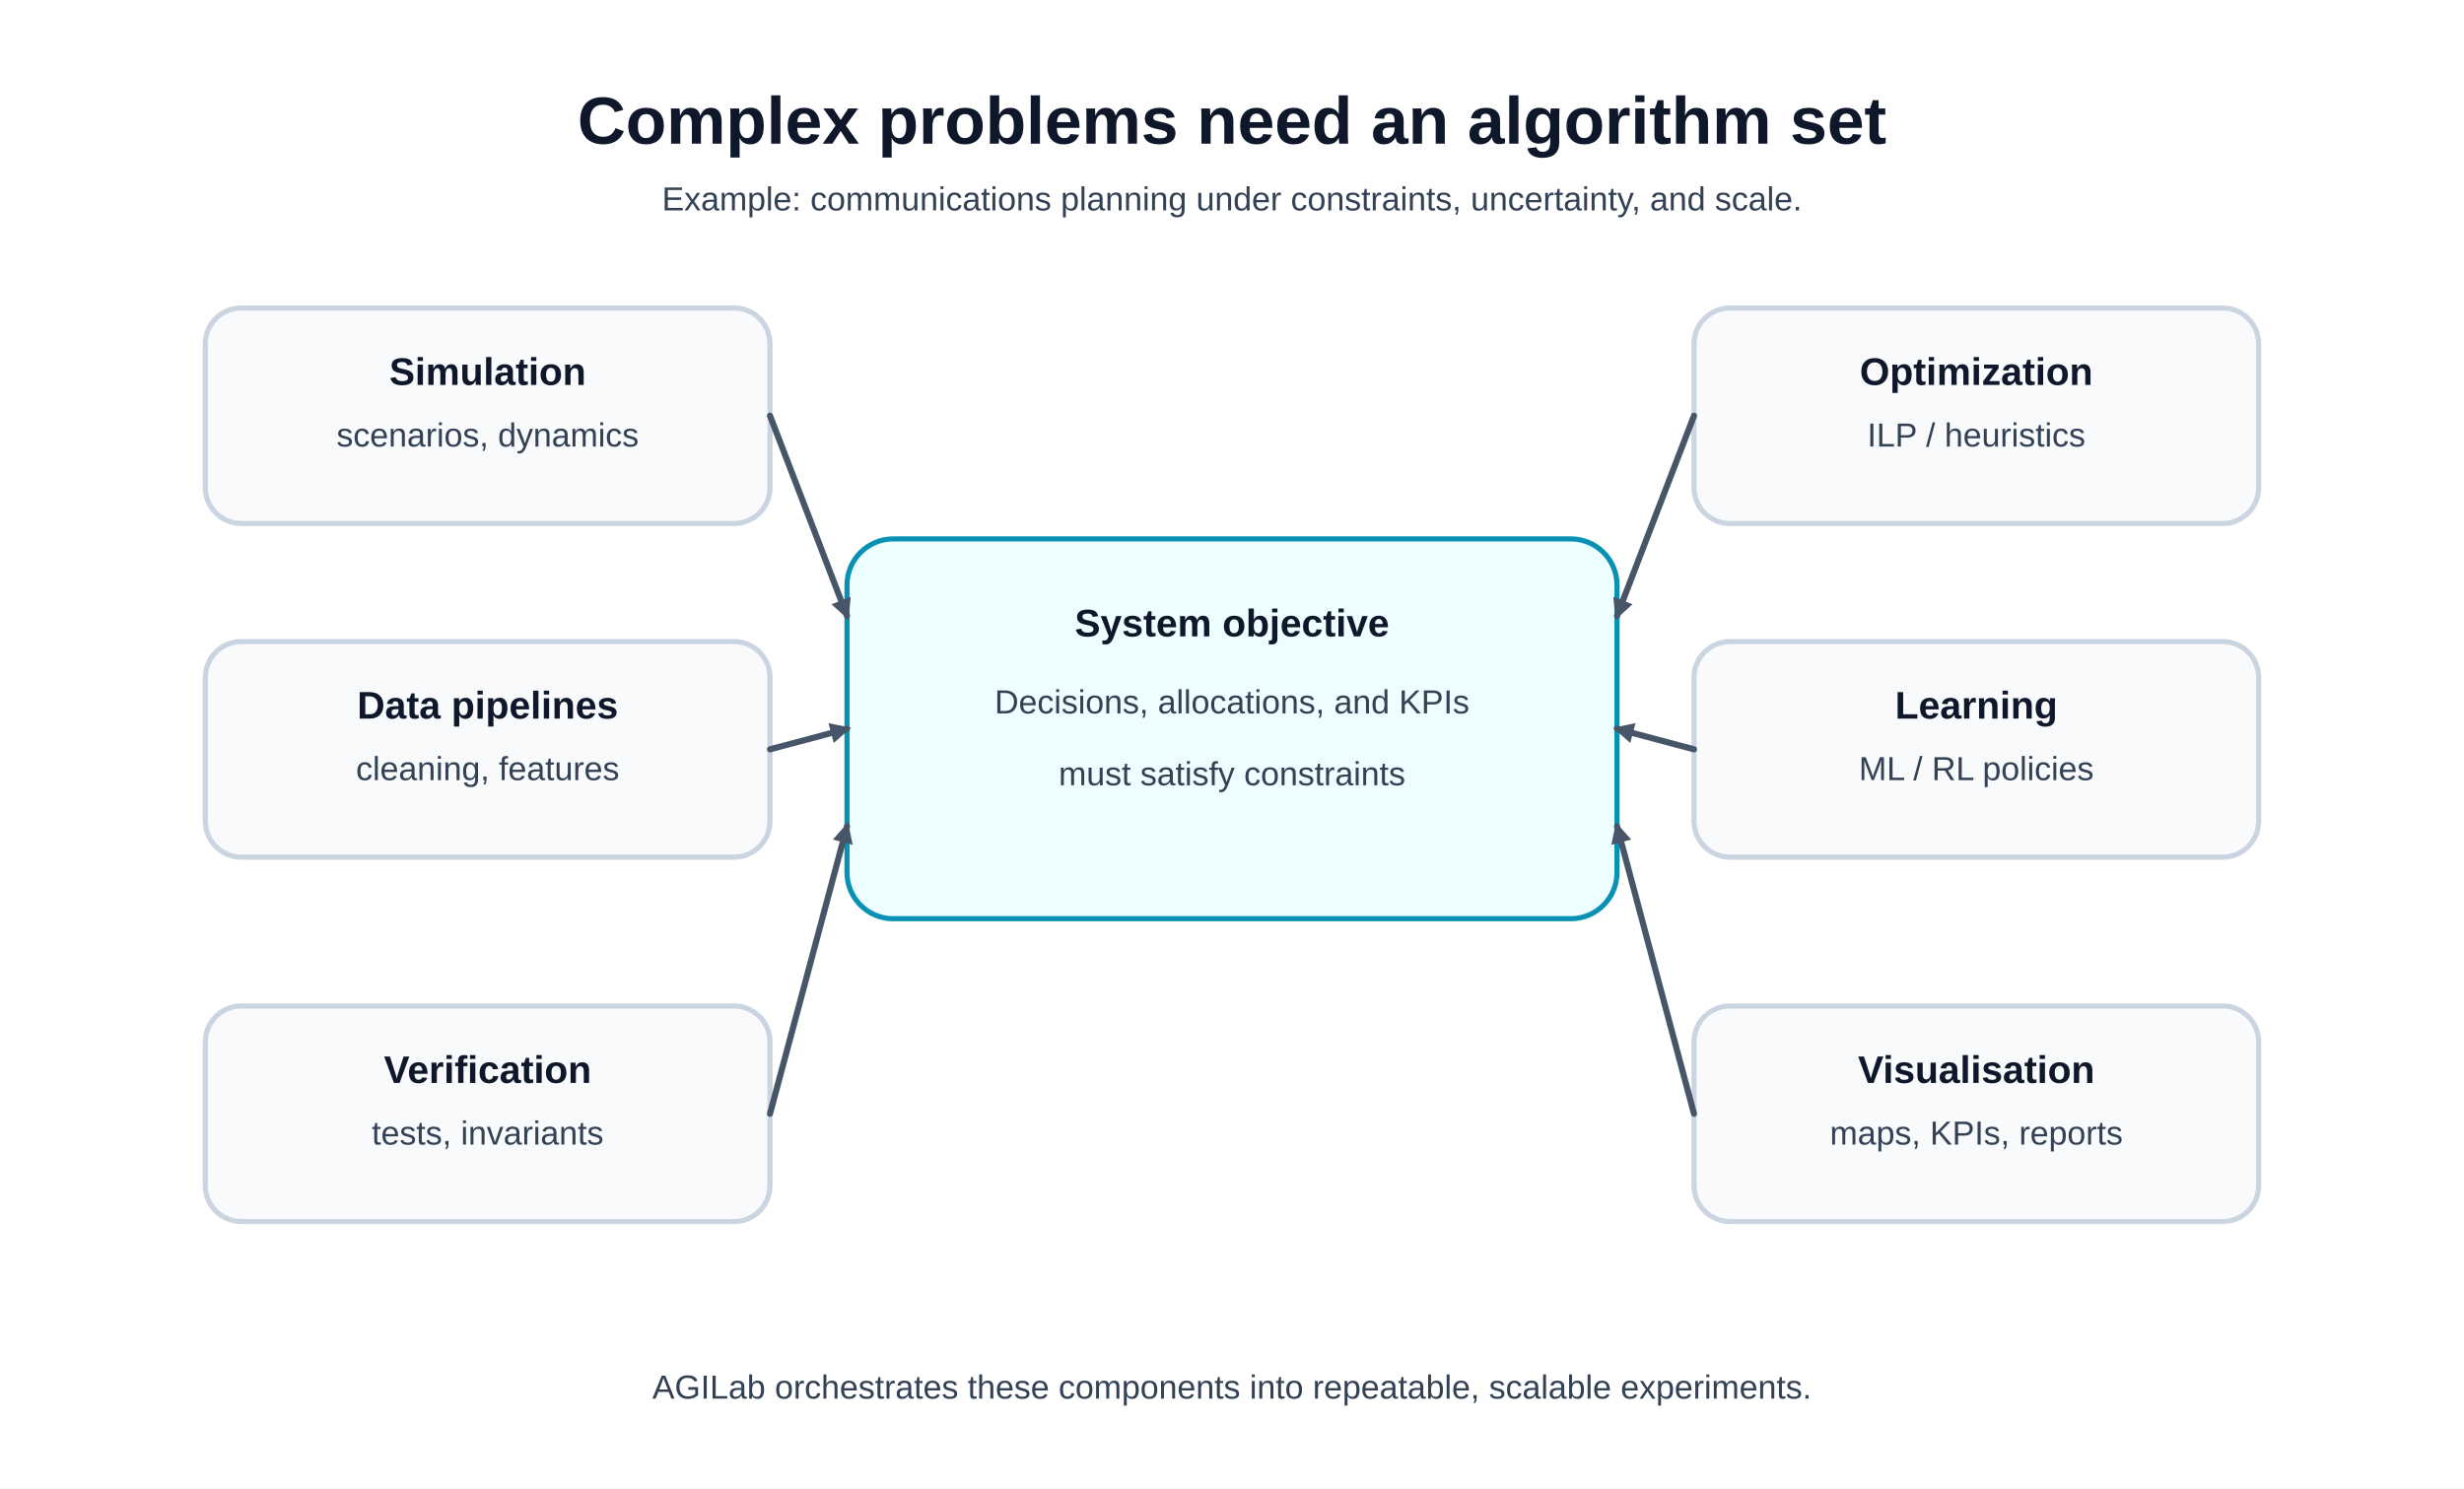
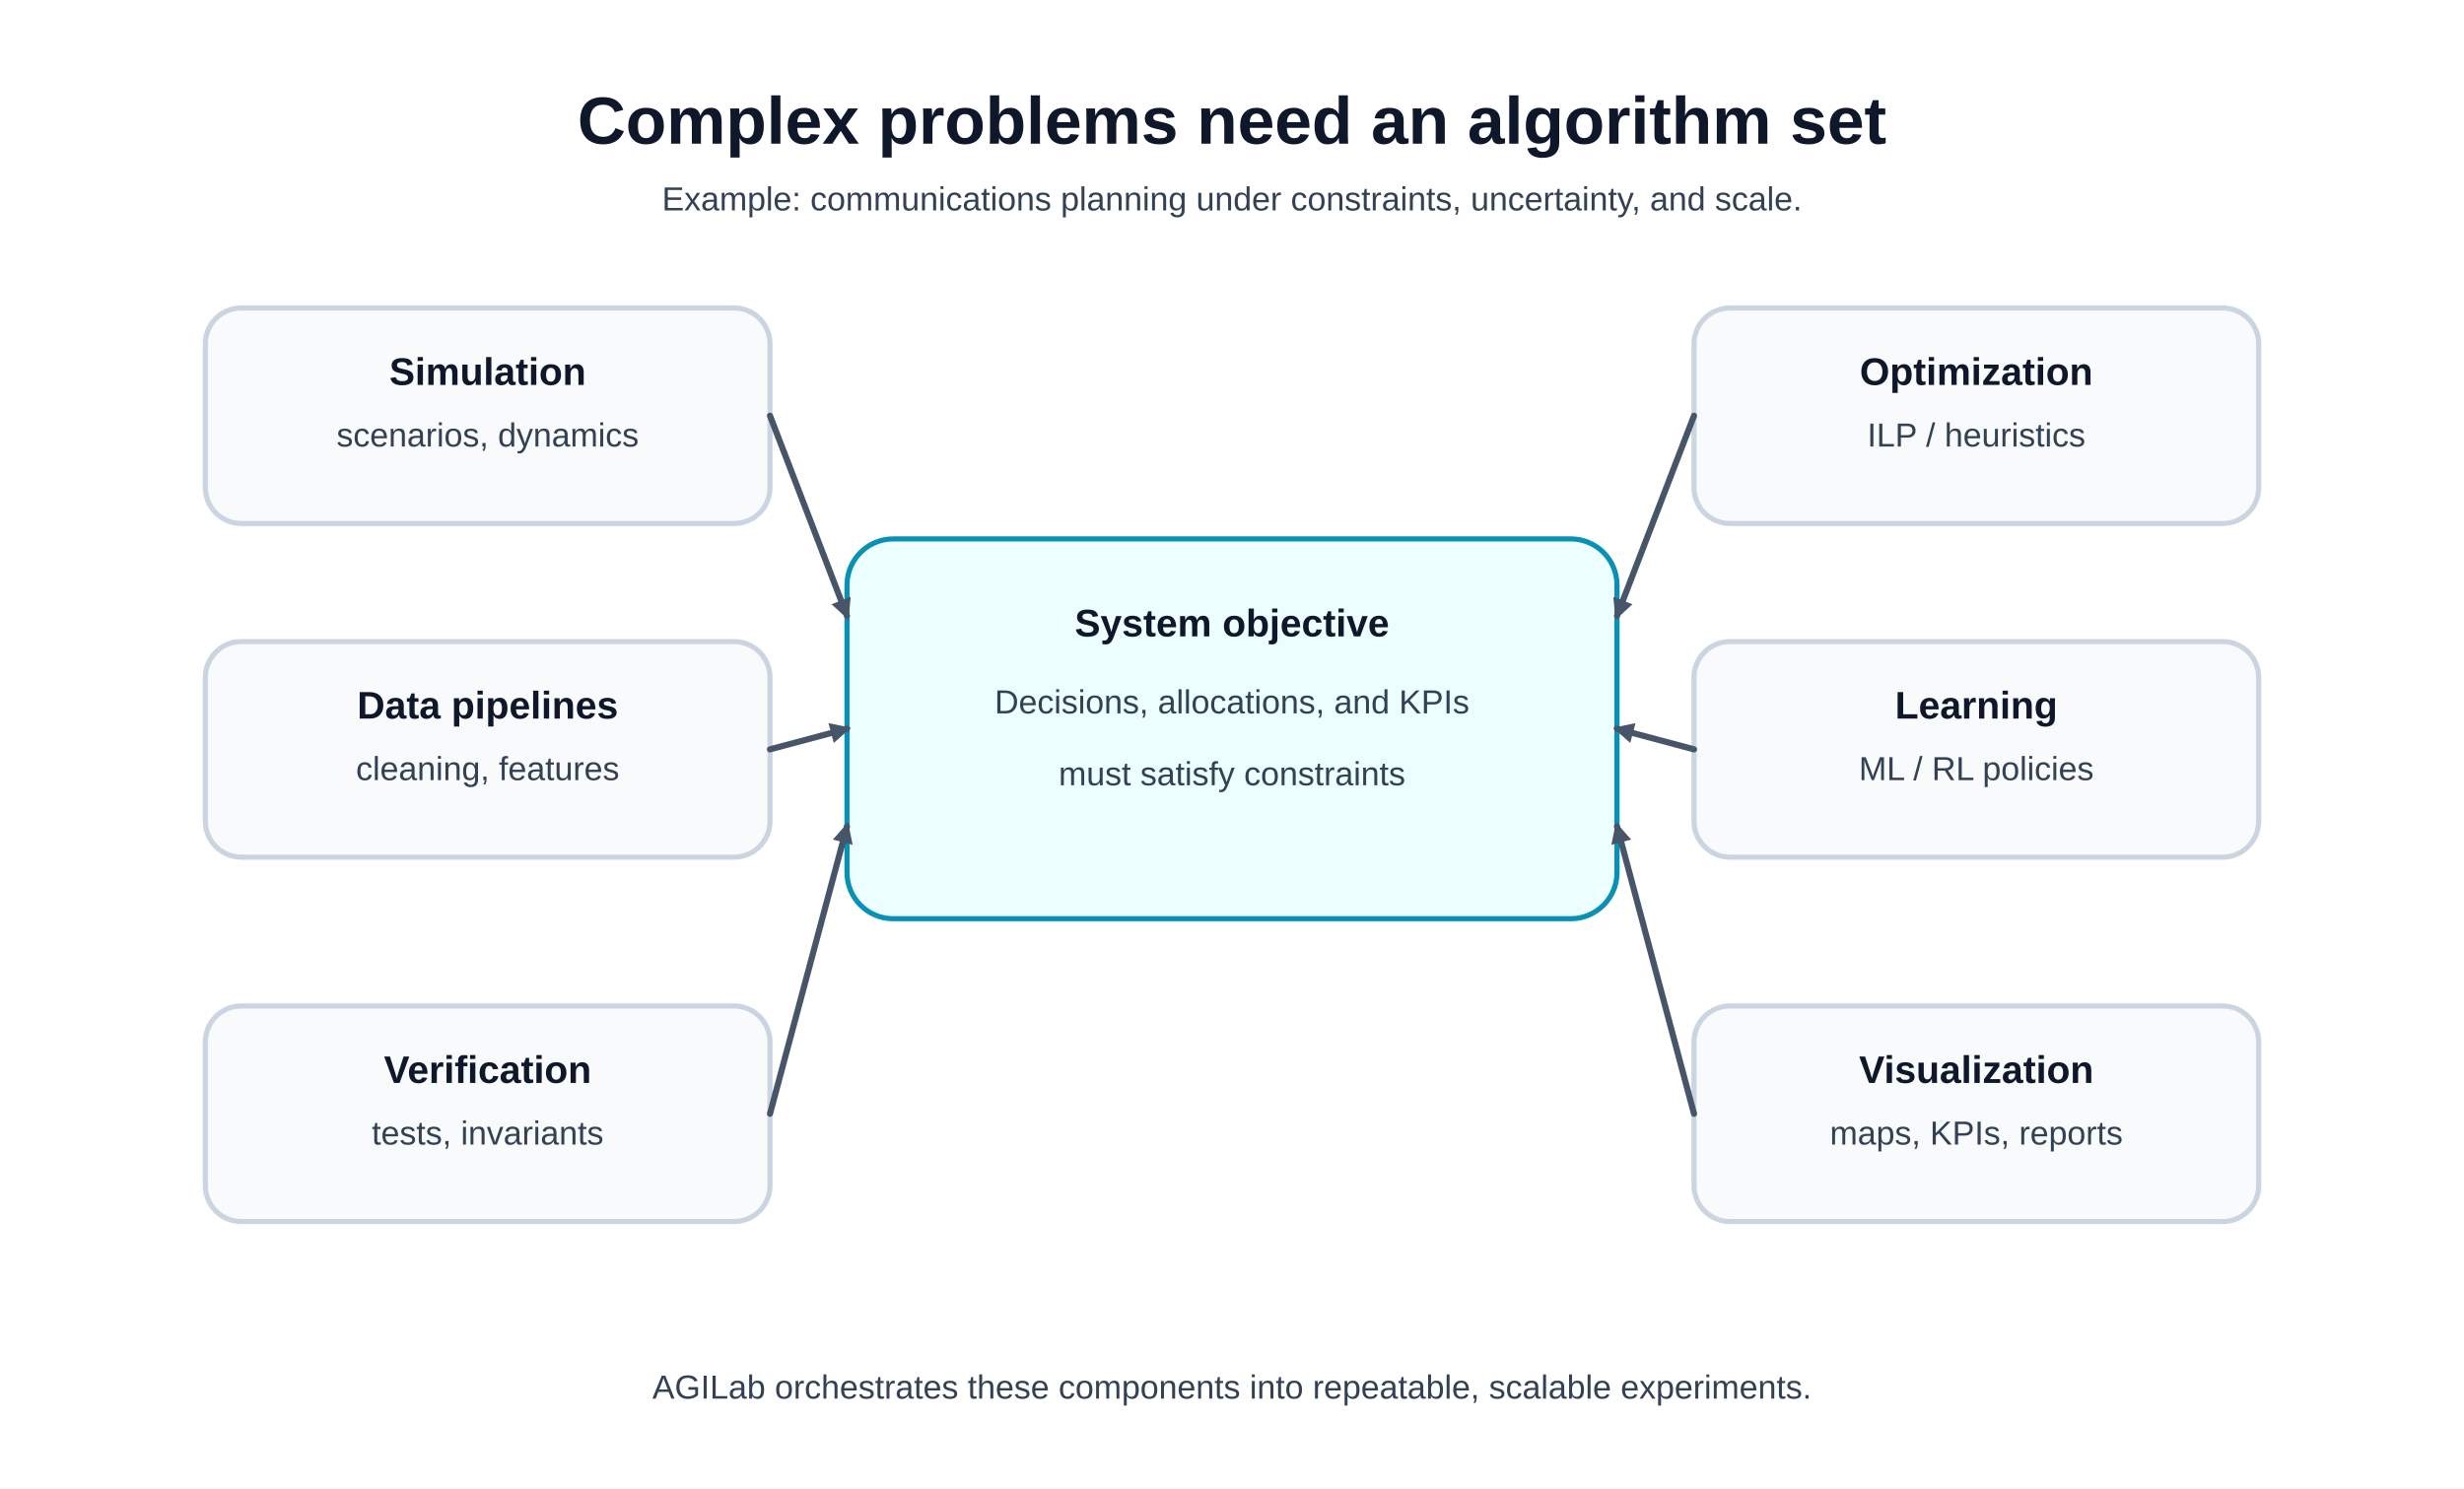
<svg xmlns="http://www.w3.org/2000/svg" viewBox="0 0 960 580" role="img" aria-labelledby="title desc">
  <defs>
    <style>
      .bg{fill:#ffffff}
      .title{font:700 26px/1.2 Arial, Helvetica, sans-serif; fill:#0f172a}
      .h{font:700 15px/1.2 Arial, Helvetica, sans-serif; fill:#0f172a}
      .t{font:400 13px/1.4 Arial, Helvetica, sans-serif; fill:#334155}
      .box{fill:#f8fafc;stroke:#cbd5e1;stroke-width:2}
      .center{fill:#ecfeff;stroke:#0891b2;stroke-width:2}
      .arrow{stroke:#475569;stroke-width:2.4;fill:none;stroke-linecap:round;marker-end:url(#arrow)}
    </style>
    <marker id="arrow" viewBox="0 0 8 8" refX="6.4" refY="4" markerWidth="8" markerHeight="8" orient="auto" markerUnits="userSpaceOnUse">
      <path d="M 0 0 L 8 4 L 0 8 z" fill="#475569" />
    </marker>
  </defs>
  <rect class="bg" width="960" height="580" />
  <text class="title" x="480" y="56" text-anchor="middle">Complex problems need an algorithm set</text>
  <text class="t" x="480" y="82" text-anchor="middle">Example: communications planning under constraints, uncertainty, and scale.</text>
  <rect class="center" x="330" y="210" rx="18" ry="18" width="300" height="148" />
  <text class="h" x="480" y="248" text-anchor="middle">System objective</text>
  <text class="t" x="480" y="278" text-anchor="middle">Decisions, allocations, and KPIs</text>
  <text class="t" x="480" y="306" text-anchor="middle">must satisfy constraints</text>
  <rect class="box" x="80" y="120" rx="14" ry="14" width="220" height="84" />
  <text class="h" x="190" y="150" text-anchor="middle">Simulation</text>
  <text class="t" x="190" y="174" text-anchor="middle">scenarios, dynamics</text>
  <rect class="box" x="660" y="120" rx="14" ry="14" width="220" height="84" />
  <text class="h" x="770" y="150" text-anchor="middle">Optimization</text>
  <text class="t" x="770" y="174" text-anchor="middle">ILP / heuristics</text>
  <rect class="box" x="80" y="250" rx="14" ry="14" width="220" height="84" />
  <text class="h" x="190" y="280" text-anchor="middle">Data pipelines</text>
  <text class="t" x="190" y="304" text-anchor="middle">cleaning, features</text>
  <rect class="box" x="660" y="250" rx="14" ry="14" width="220" height="84" />
  <text class="h" x="770" y="280" text-anchor="middle">Learning</text>
  <text class="t" x="770" y="304" text-anchor="middle">ML / RL policies</text>
  <rect class="box" x="80" y="392" rx="14" ry="14" width="220" height="84" />
  <text class="h" x="190" y="422" text-anchor="middle">Verification</text>
  <text class="t" x="190" y="446" text-anchor="middle">tests, invariants</text>
  <rect class="box" x="660" y="392" rx="14" ry="14" width="220" height="84" />
-   <text class="h" x="770" y="422" text-anchor="middle">Visualisation</text>
+   <text class="h" x="770" y="422" text-anchor="middle">Visualization</text>
  <text class="t" x="770" y="446" text-anchor="middle">maps, KPIs, reports</text>
  <line class="arrow" x1="300" y1="162" x2="330" y2="240" />
  <line class="arrow" x1="660" y1="162" x2="630" y2="240" />
  <line class="arrow" x1="300" y1="292" x2="330" y2="284" />
  <line class="arrow" x1="660" y1="292" x2="630" y2="284" />
  <line class="arrow" x1="300" y1="434" x2="330" y2="322" />
  <line class="arrow" x1="660" y1="434" x2="630" y2="322" />
  <text class="t" x="480" y="545" text-anchor="middle">AGILab orchestrates these components into repeatable, scalable experiments.</text>
</svg>
